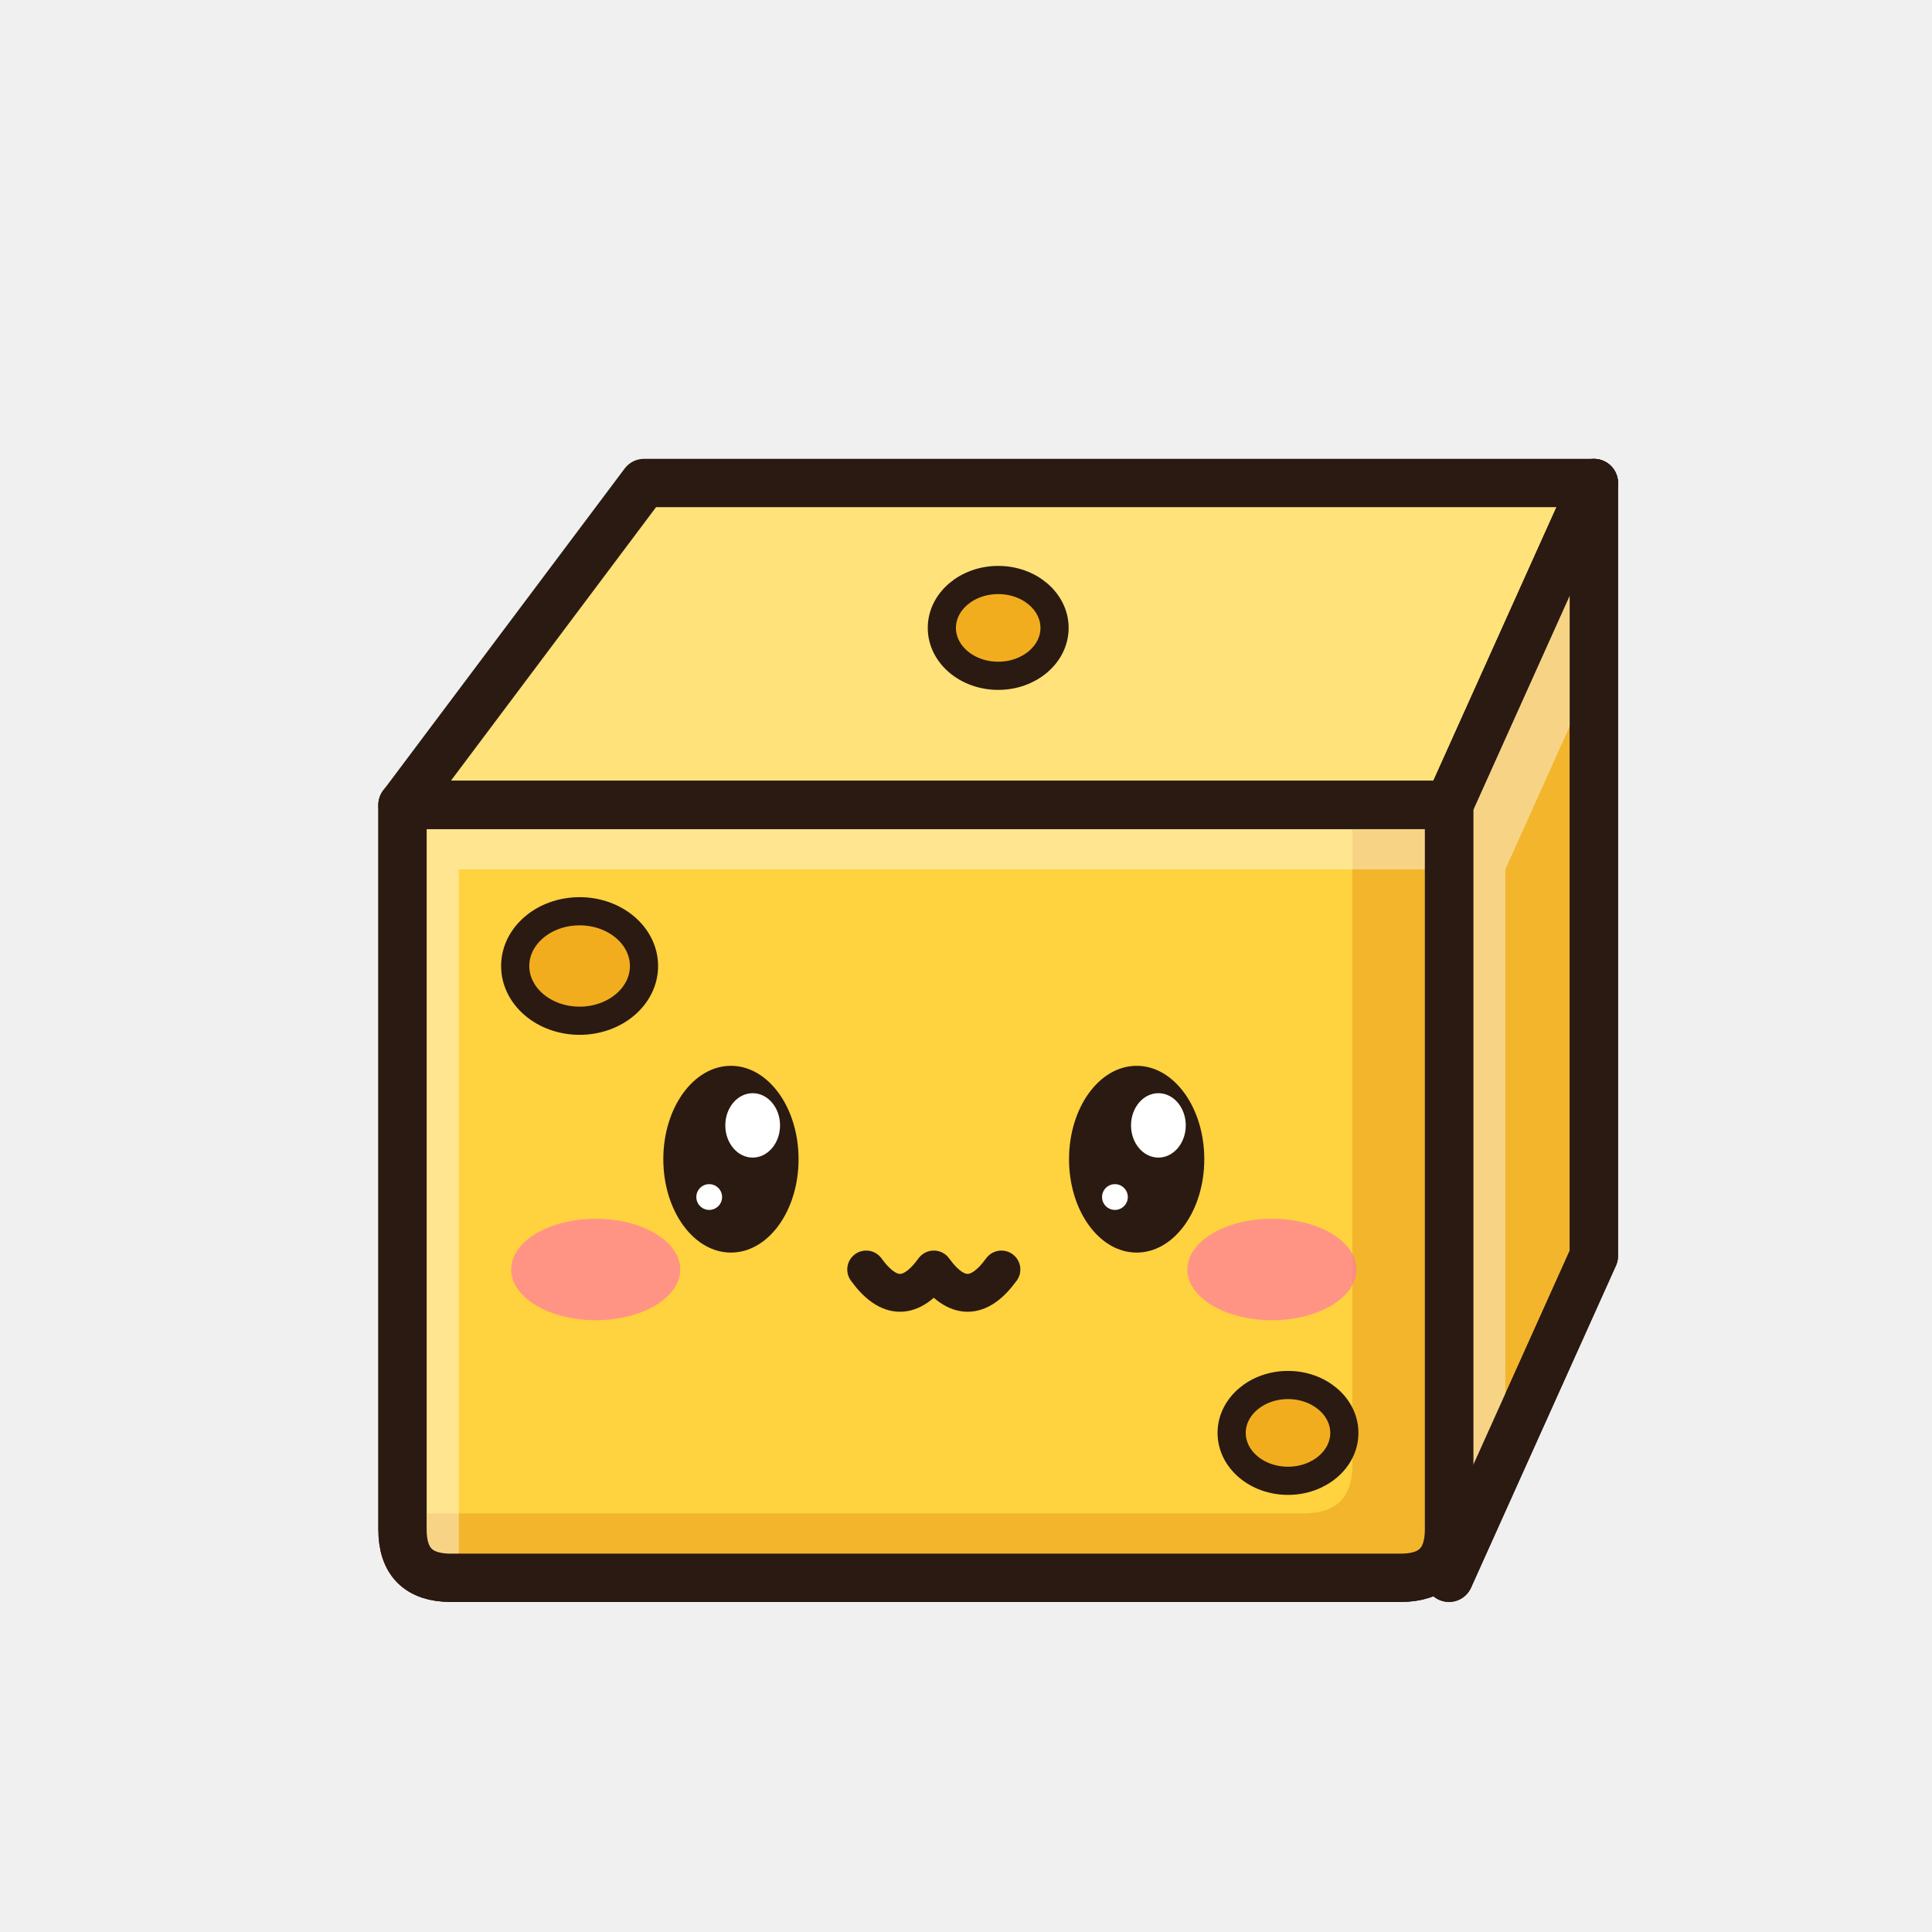
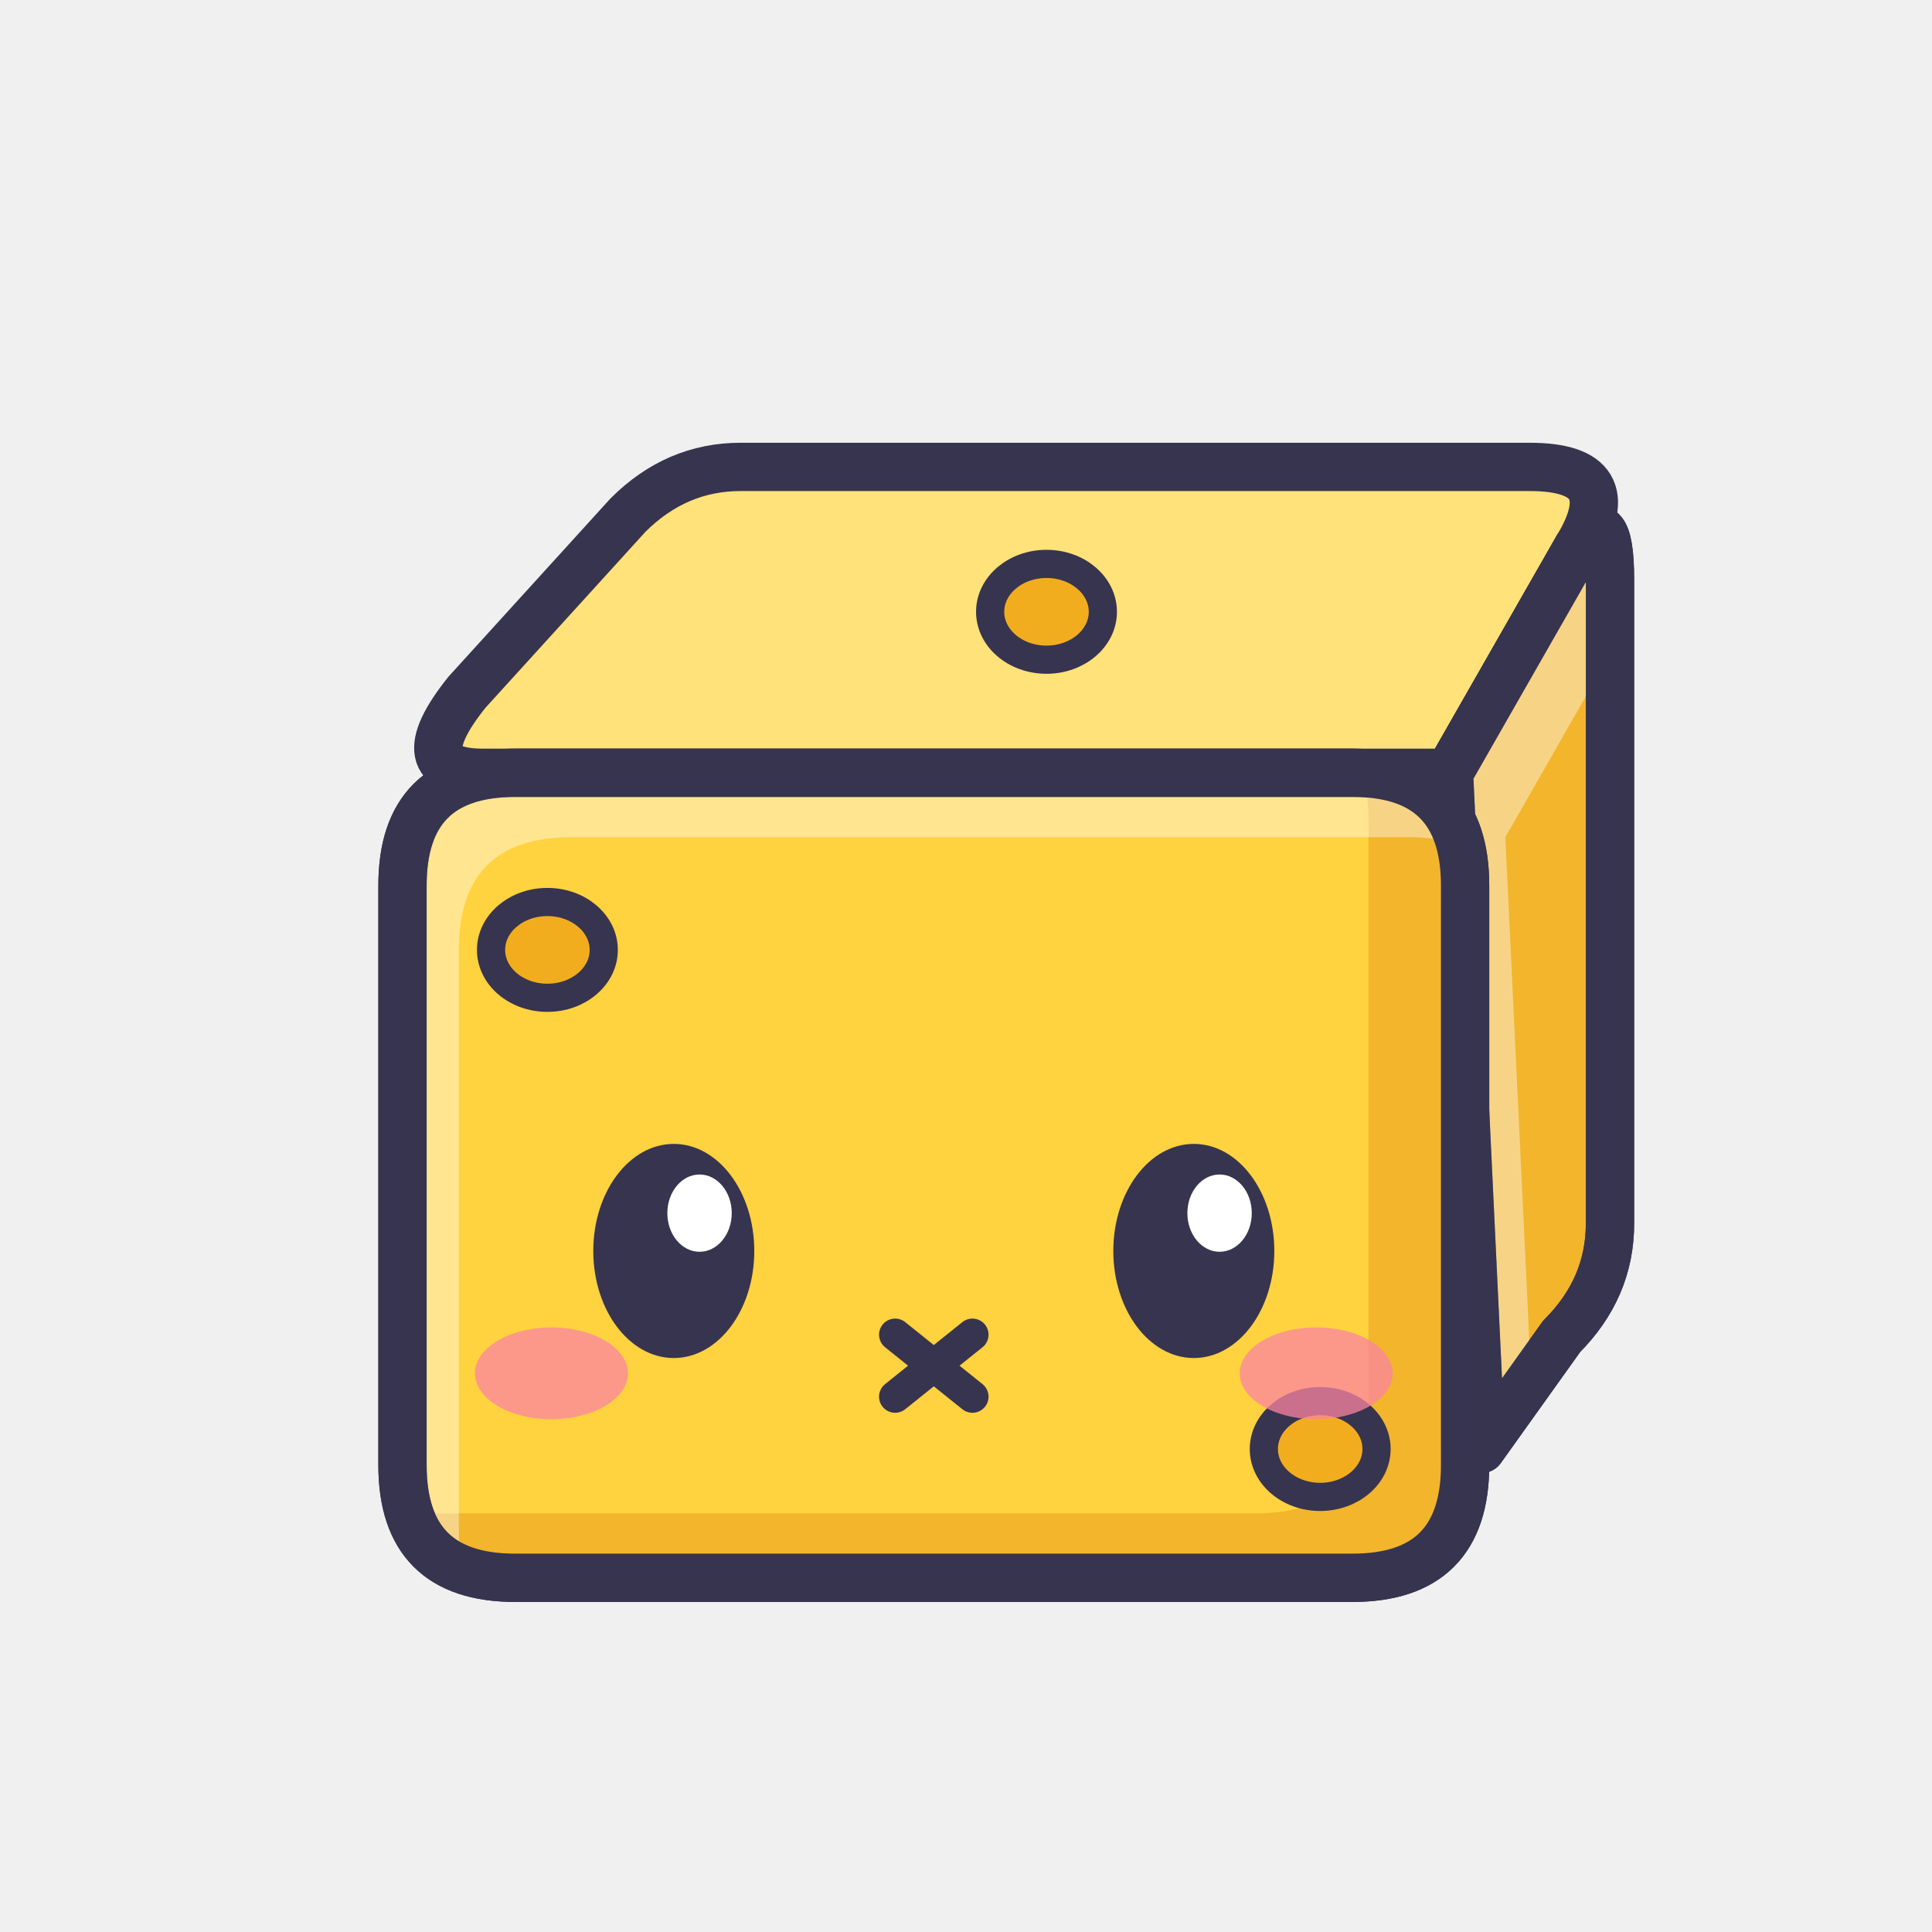
<svg xmlns="http://www.w3.org/2000/svg" viewBox="0 0 240 240" width="240" height="240">
-   <g stroke="#2a1a12" stroke-width="6" stroke-linejoin="round" stroke-linecap="round">
+   <g stroke="#37344f" stroke-width="6" stroke-linejoin="round" stroke-linecap="round">
    <g transform="translate(20 20)">
-       <path d="M30 80 L60 40 L178 40 L160 80Z" fill="#ffe27a" />
+       <path d="M40 76 Q30 76 38 66 L58 44 Q64 38 72 38 L170 38 Q182 38 176 48 L160 76Z" fill="#ffe27a" />
+       <mask id="k39">
+         <path d="M160 76 L176 48 Q180 42 180 52 L180 132 Q180 140 174 146 L164 160Z" fill="#ffffff" stroke="none" />
+         <path d="M160 76 L176 48 Q180 42 180 52 L180 132 Q180 140 174 146 L164 160Z" fill="#000000" stroke="none" transform="translate(0 0)" />
+       </mask>
+       <path d="M160 76 L176 48 Q180 42 180 52 L180 132 Q180 140 174 146 L164 160Z" fill="#f2b52c" />
+       <path d="M160 76 L176 48 Q180 42 180 52 L180 132 Q180 140 174 146 L164 160Z" fill="#e09d1a" stroke="none" mask="url(#k39)" />
+       <mask id="k40">
+         <path d="M160 76 L176 48 Q180 42 180 52 L180 132 Q180 140 174 146 L164 160Z" fill="#ffffff" stroke="none" />
+         <path d="M160 76 L176 48 Q180 42 180 52 L180 132 Q180 140 174 146 L164 160Z" fill="#000000" stroke="none" transform="translate(7 8)" />
+       </mask>
+       <path d="M160 76 L176 48 Q180 42 180 52 L180 132 Q180 140 174 146 L164 160Z" fill="#ffffff" stroke="none" opacity=".42" mask="url(#k40)" />
+       <path d="M160 76 L176 48 Q180 42 180 52 L180 132 Q180 140 174 146 L164 160Z" fill="none" />
      <mask id="k41">
-         <path d="M160 80 L178 40 L178 136 L160 176Z" fill="#fff" stroke="none" />
-         <path d="M160 80 L178 40 L178 136 L160 176Z" fill="#000" stroke="none" transform="translate(0 0)" />
+         <path d="M30 90 Q30 76 44 76 L148 76 Q162 76 162 90 L162 162 Q162 176 148 176 L44 176 Q30 176 30 162Z" fill="#ffffff" stroke="none" />
+         <path d="M30 90 Q30 76 44 76 L148 76 Q162 76 162 90 L162 162 Q162 176 148 176 L44 176 Q30 176 30 162Z" fill="#000000" stroke="none" transform="translate(-12 -8)" />
      </mask>
-       <path d="M160 80 L178 40 L178 136 L160 176Z" fill="#f2b52c" />
-       <path d="M160 80 L178 40 L178 136 L160 176Z" fill="#e09d1a" stroke="none" mask="url(#k41)" />
+       <path d="M30 90 Q30 76 44 76 L148 76 Q162 76 162 90 L162 162 Q162 176 148 176 L44 176 Q30 176 30 162Z" fill="#ffd23f" />
+       <path d="M30 90 Q30 76 44 76 L148 76 Q162 76 162 90 L162 162 Q162 176 148 176 L44 176 Q30 176 30 162Z" fill="#f2b52c" stroke="none" mask="url(#k41)" />
      <mask id="k42">
-         <path d="M160 80 L178 40 L178 136 L160 176Z" fill="#fff" stroke="none" />
-         <path d="M160 80 L178 40 L178 136 L160 176Z" fill="#000" stroke="none" transform="translate(7 8)" />
+         <path d="M30 90 Q30 76 44 76 L148 76 Q162 76 162 90 L162 162 Q162 176 148 176 L44 176 Q30 176 30 162Z" fill="#ffffff" stroke="none" />
+         <path d="M30 90 Q30 76 44 76 L148 76 Q162 76 162 90 L162 162 Q162 176 148 176 L44 176 Q30 176 30 162Z" fill="#000000" stroke="none" transform="translate(7 8)" />
      </mask>
-       <path d="M160 80 L178 40 L178 136 L160 176Z" fill="#fff" stroke="none" opacity=".42" mask="url(#k42)" />
-       <path d="M160 80 L178 40 L178 136 L160 176Z" fill="none" />
-       <mask id="k43">
-         <path d="M30 80 L160 80 L160 170 Q160 176 154 176 L36 176 Q30 176 30 170Z" fill="#fff" stroke="none" />
-         <path d="M30 80 L160 80 L160 170 Q160 176 154 176 L36 176 Q30 176 30 170Z" fill="#000" stroke="none" transform="translate(-12 -8)" />
-       </mask>
-       <path d="M30 80 L160 80 L160 170 Q160 176 154 176 L36 176 Q30 176 30 170Z" fill="#ffd23f" />
-       <path d="M30 80 L160 80 L160 170 Q160 176 154 176 L36 176 Q30 176 30 170Z" fill="#f2b52c" stroke="none" mask="url(#k43)" />
-       <mask id="k44">
-         <path d="M30 80 L160 80 L160 170 Q160 176 154 176 L36 176 Q30 176 30 170Z" fill="#fff" stroke="none" />
-         <path d="M30 80 L160 80 L160 170 Q160 176 154 176 L36 176 Q30 176 30 170Z" fill="#000" stroke="none" transform="translate(7 8)" />
-       </mask>
-       <path d="M30 80 L160 80 L160 170 Q160 176 154 176 L36 176 Q30 176 30 170Z" fill="#fff" stroke="none" opacity=".42" mask="url(#k44)" />
-       <path d="M30 80 L160 80 L160 170 Q160 176 154 176 L36 176 Q30 176 30 170Z" fill="none" />
-       <ellipse cx="52" cy="100" rx="8" ry="6.8" fill="#f2ad1f" stroke-width="3.5" />
-       <ellipse cx="140" cy="158" rx="7" ry="5.95" fill="#f2ad1f" stroke-width="3.5" />
-       <ellipse cx="104" cy="58" rx="7" ry="5.95" fill="#f2ad1f" stroke-width="3.5" />
-       <ellipse cx="54.0" cy="137.7" rx="10.5" ry="6.3" fill="#ff7f9c" stroke="none" opacity=".75" />
-       <ellipse cx="138.0" cy="137.7" rx="10.5" ry="6.3" fill="#ff7f9c" stroke="none" opacity=".75" />
-       <ellipse cx="70.8" cy="124.0" rx="8.4" ry="11.6" fill="#2a1a12" stroke="none" />
-       <ellipse cx="73.5" cy="119.8" rx="3.4" ry="4.0" fill="#fff" stroke="none" />
-       <circle cx="68.1" cy="128.7" r="1.6" fill="#fff" stroke="none" />
-       <ellipse cx="121.2" cy="124.0" rx="8.4" ry="11.6" fill="#2a1a12" stroke="none" />
-       <ellipse cx="123.9" cy="119.8" rx="3.4" ry="4.0" fill="#fff" stroke="none" />
-       <circle cx="118.5" cy="128.7" r="1.6" fill="#fff" stroke="none" />
-       <path d="M87.6 137.7 q4.2 5.8 8.4 0 q4.2 5.8 8.4 0" fill="none" stroke-width="4.7" />
+       <path d="M30 90 Q30 76 44 76 L148 76 Q162 76 162 90 L162 162 Q162 176 148 176 L44 176 Q30 176 30 162Z" fill="#ffffff" stroke="none" opacity=".42" mask="url(#k42)" />
+       <path d="M30 90 Q30 76 44 76 L148 76 Q162 76 162 90 L162 162 Q162 176 148 176 L44 176 Q30 176 30 162Z" fill="none" />
+       <ellipse cx="48" cy="98" rx="7" ry="5.95" fill="#f2ad1f" stroke-width="3.5" />
+       <ellipse cx="144" cy="160" rx="7" ry="5.95" fill="#f2ad1f" stroke-width="3.5" />
+       <ellipse cx="110" cy="56" rx="7" ry="5.95" fill="#f2ad1f" stroke-width="3.5" />
+       <ellipse cx="48.5" cy="150.6" rx="9.5" ry="5.7" fill="#fb84a2" stroke="none" opacity=".75" />
+       <ellipse cx="143.5" cy="150.6" rx="9.5" ry="5.7" fill="#fb84a2" stroke="none" opacity=".75" />
+       <ellipse cx="63.7" cy="135.4" rx="10.0" ry="13.3" fill="#37344f" stroke="none" />
+       <ellipse cx="66.9" cy="130.7" rx="4.0" ry="4.8" fill="#ffffff" stroke="none" />
+       <ellipse cx="128.3" cy="135.4" rx="10.0" ry="13.3" fill="#37344f" stroke="none" />
+       <ellipse cx="131.5" cy="130.7" rx="4.0" ry="4.8" fill="#ffffff" stroke="none" />
+       <path d="M91.2 145.8 L100.8 153.5 M100.8 145.8 L91.2 153.5" stroke-width="4.0" />
    </g>
  </g>
</svg>
